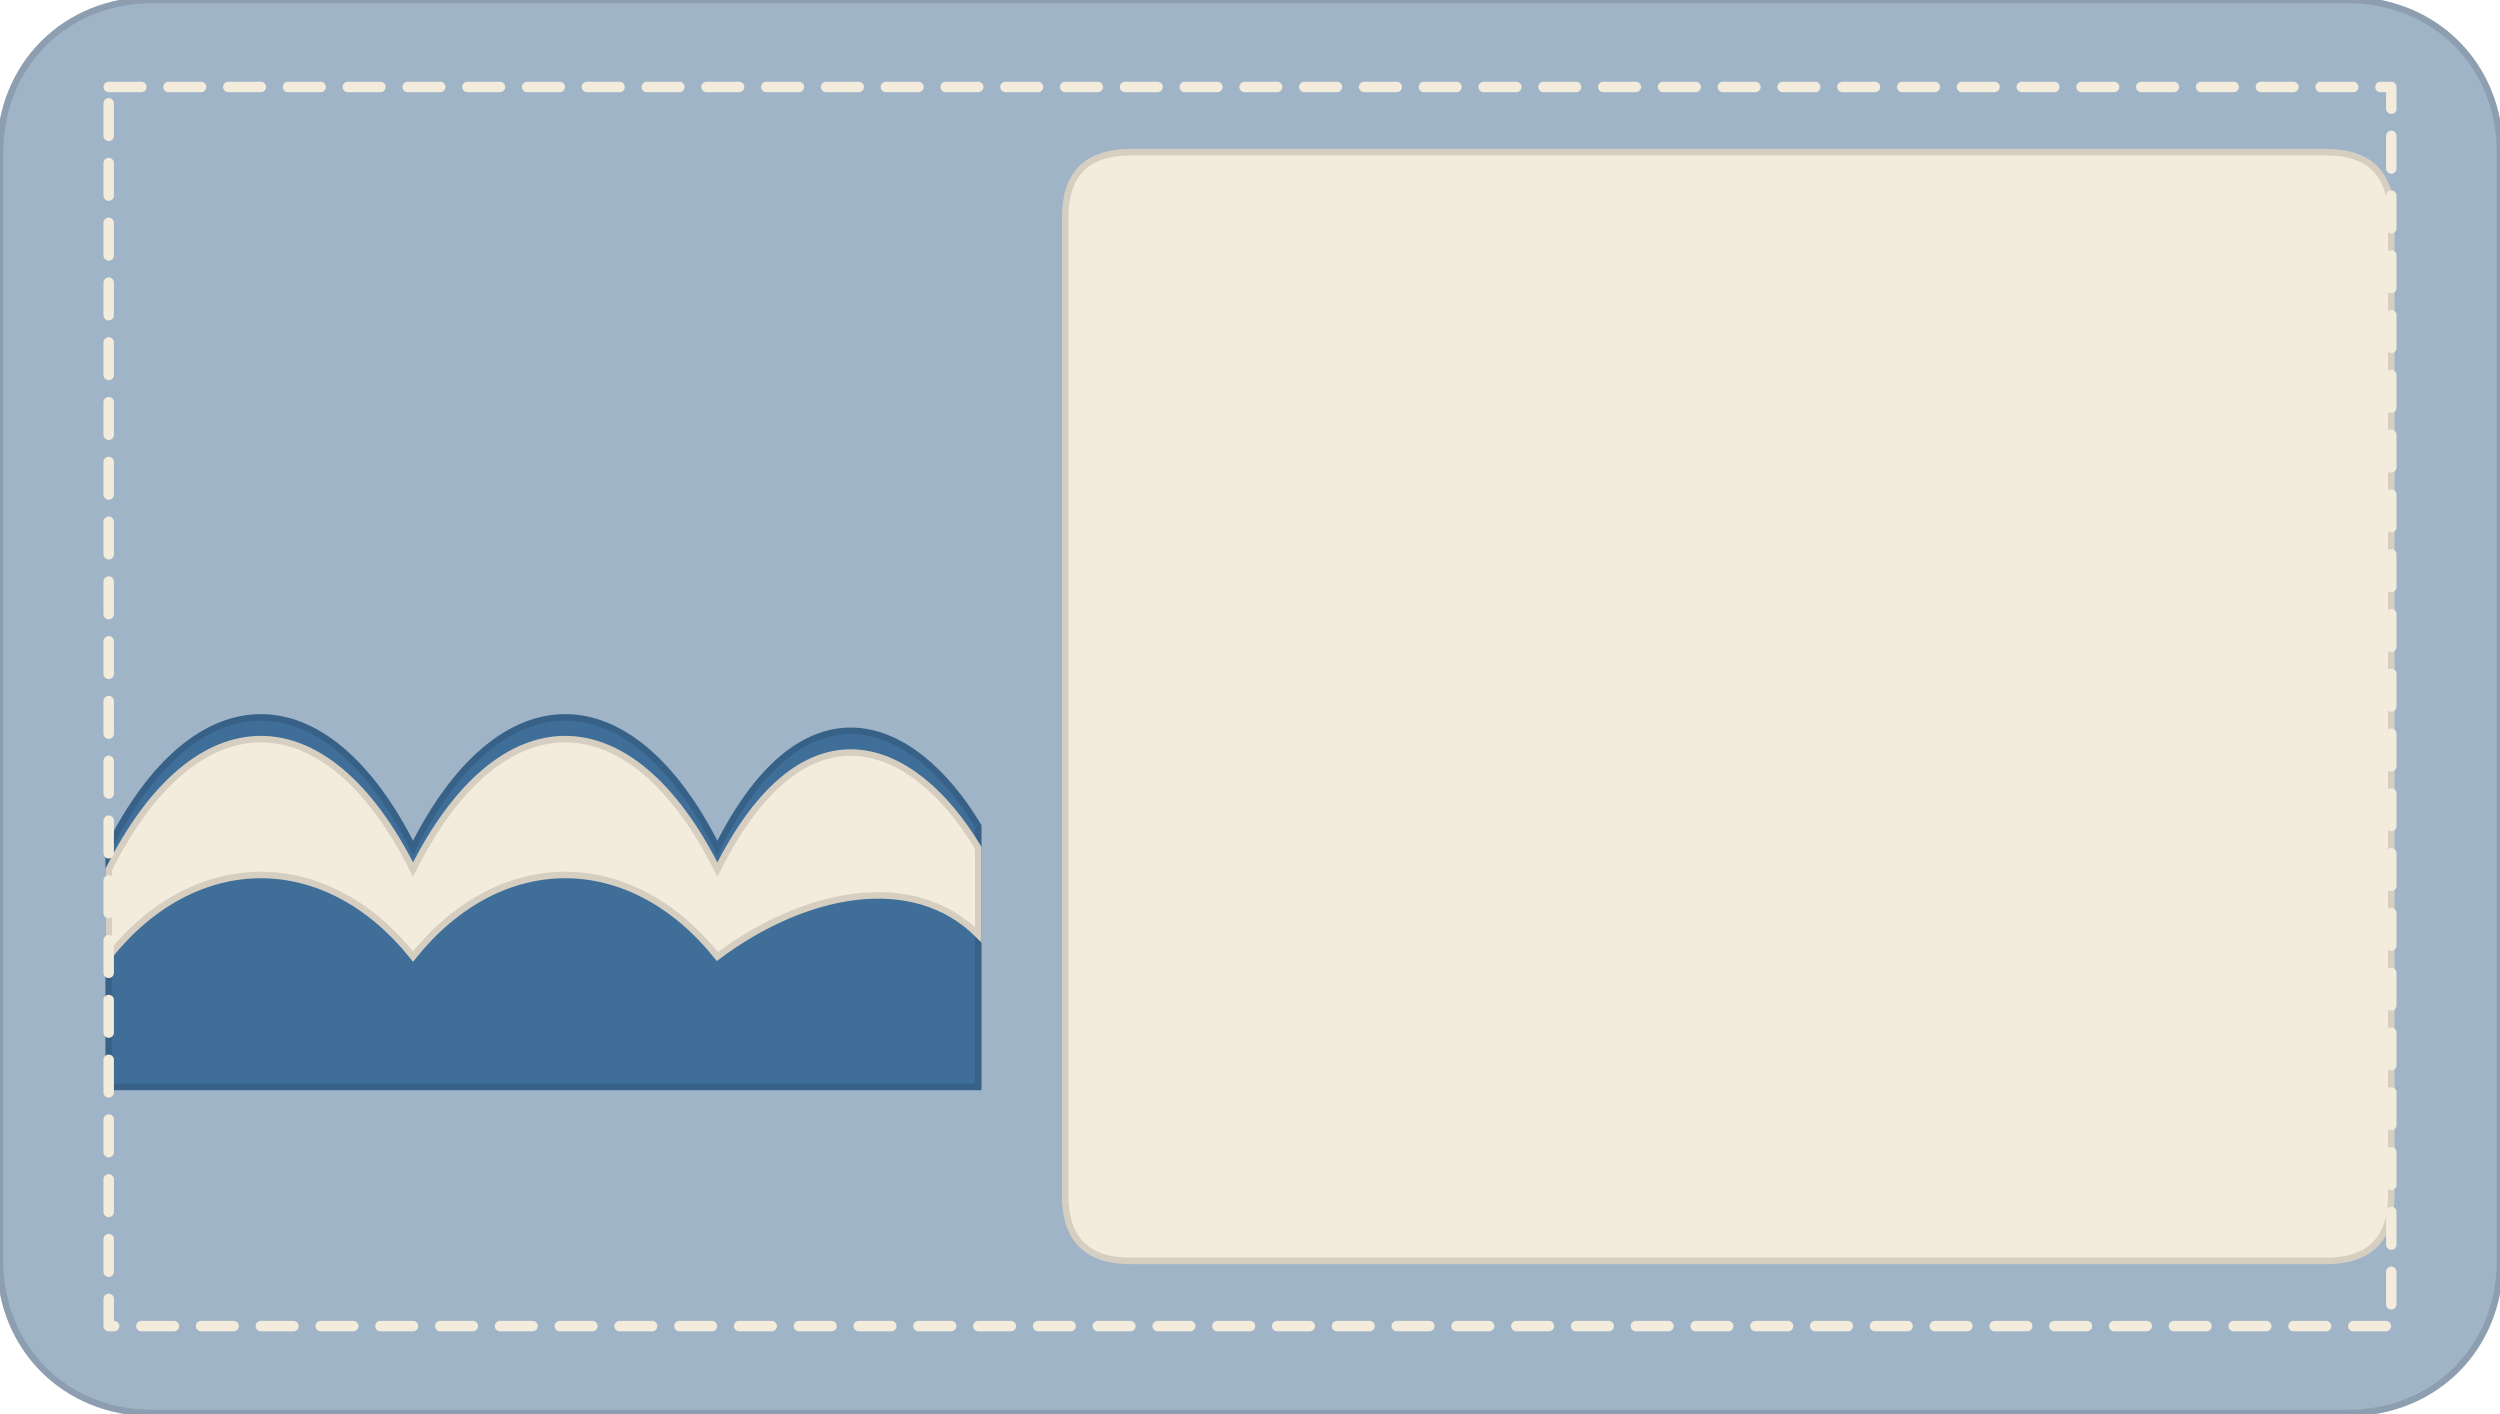
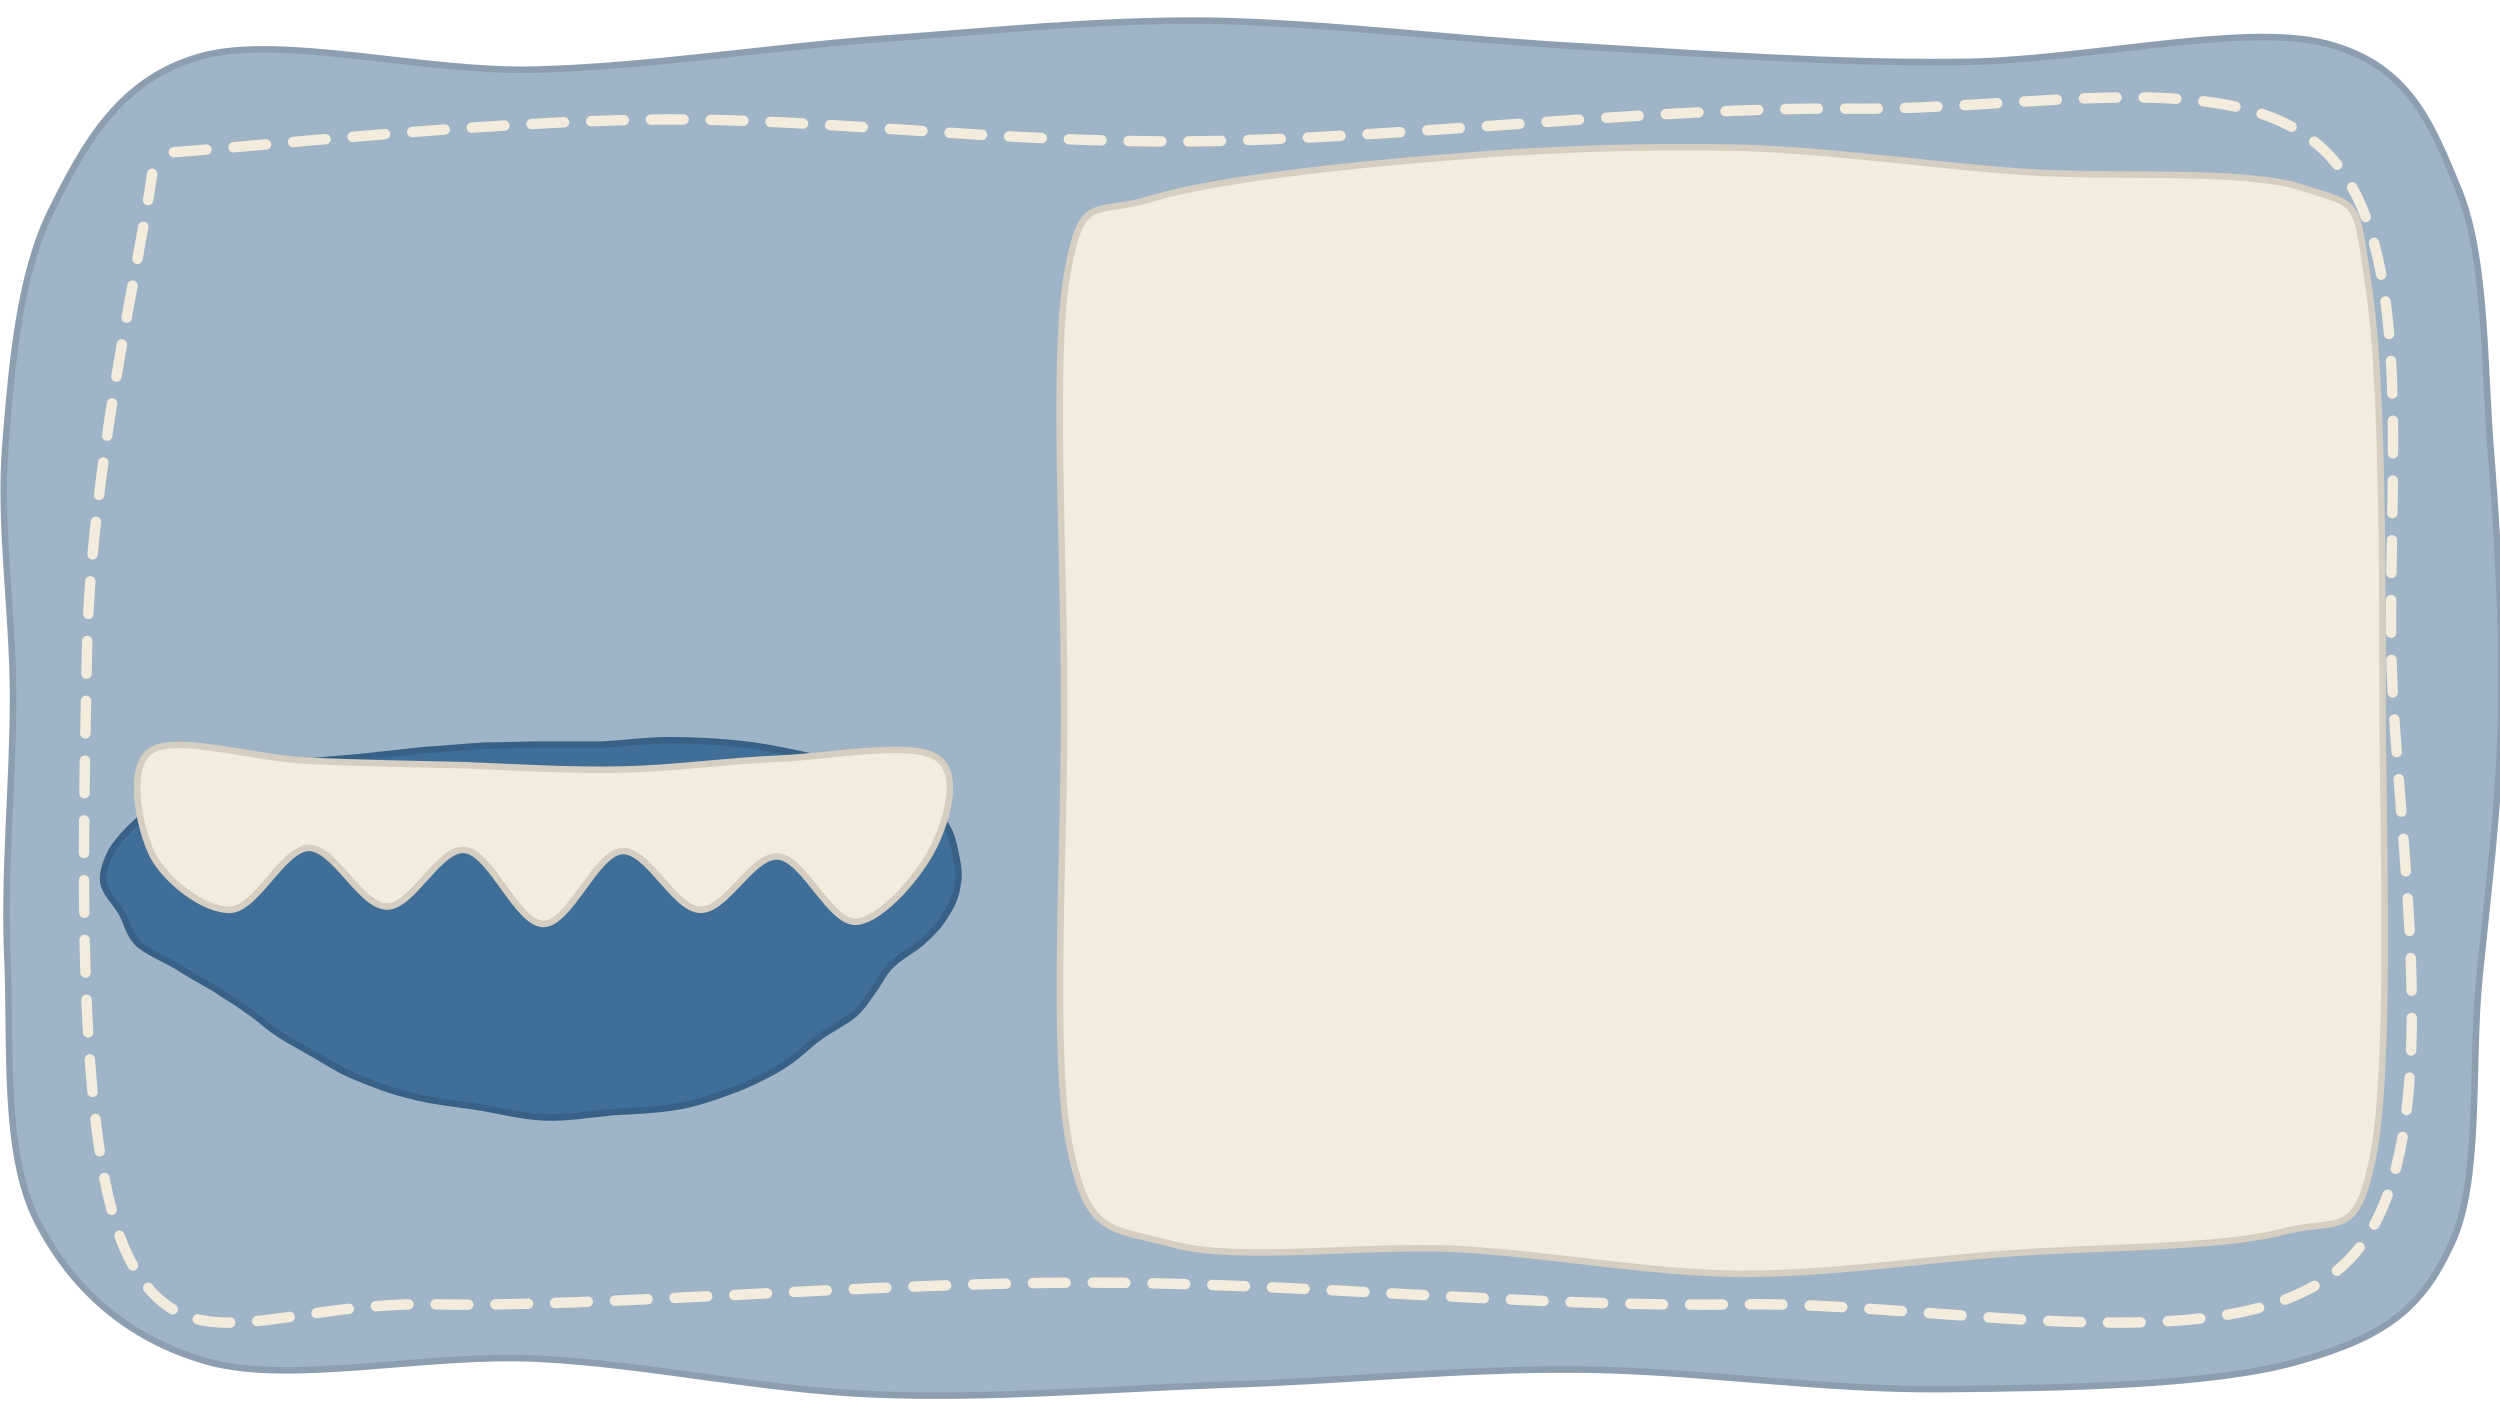
<svg xmlns="http://www.w3.org/2000/svg" viewBox="0 0 230 130">
  <g id="fill">
-     <path d="M14 0 L216 0 C224 0 230 6 230 14 L230 116 C230 124 224 130 216 130 L14 130 C6 130 0 124 0 116 L0 14 C0 6 6 0 14 0 Z" fill="#9FB4C7" stroke="#8c9eaf" stroke-width="0.6" />
-     <path d="M104 14 L214 14 C218 14 220 16 220 20 L220 110 C220 114 218 116 214 116 L104 116 C100 116 98 114 98 110 L98 20 C98 16 100 14 104 14 Z" fill="#F3EBDB" stroke="#d6cfc1" stroke-width="0.6" />
-     <path d="M10 100 L10 78 C18 62 30 62 38 78 C46 62 58 62 66 78 C74 62 84 66 90 76 L90 100 Z" fill="#3F6E99" stroke="#376187" stroke-width="0.6" />
-     <path d="M10 80 C18 64 30 64 38 80 C46 64 58 64 66 80 C74 64 84 68 90 78 L90 86 C84 80 74 82 66 88 C58 78 46 78 38 88 C30 78 18 78 10 88 Z" fill="#F3EBDB" stroke="#d6cfc1" stroke-width="0.6" />
+     <path d="M18.4 5.2 C25.8 3.1 39 6.7 49.4 6.4 C59.8 6.1 70.4 4.4 80.7 3.6 C91 2.9 100.4 1.8 111.3 1.9 C122.2 2.1 134.5 3.7 146 4.3 C157.4 5 168.6 5.8 179.9 5.7 C191.3 5.7 206.3 2 214 4 C221.7 6 223.7 11.4 226.3 17.7 C228.8 24.1 228.5 33.9 229.2 42 C229.8 50 230.3 58.2 230.1 66.2 C229.9 74.2 228.9 82 228.1 90 C227.3 98.1 228.3 108.7 225.5 114.5 C222.8 120.4 219.4 123 211.6 125.2 C203.8 127.5 189.7 127.7 178.7 127.8 C167.6 127.9 156.3 126.1 145.3 126 C134.3 125.9 123.3 127.1 112.5 127.4 C101.7 127.8 91.2 128.7 80.7 128.3 C70.1 127.9 59.6 125.5 49.4 125 C39.2 124.5 26.9 127.4 19.2 125.3 C11.6 123.2 6.5 118.4 3.4 112.3 C0.3 106.2 1 96.6 0.7 88.6 C0.3 80.5 1.2 72.2 1.2 64.2 C1.2 56.3 -0.1 48.4 0.5 40.9 C1.1 33.4 1.8 25.1 4.8 19.2 C7.8 13.2 11 7.3 18.4 5.2 Z" fill="#9FB4C7" stroke="#8c9eaf" stroke-width="0.6" />
+     <path d="M106.2 18.2 C112 16.5 123.9 15.2 132.9 14.5 C141.9 13.7 151.5 13.4 160.3 13.6 C169.2 13.9 177.4 15.2 186 15.8 C194.6 16.4 206.5 15.5 211.9 17.3 C217.2 19 216.7 18.2 217.9 26.3 C219.2 34.4 219.2 52.7 219.2 66 C219.3 79.4 219.9 98.6 218.3 106.5 C216.7 114.3 215.2 111.9 209.7 113.4 C204.1 114.8 193.2 114.7 185 115.3 C176.7 115.9 168.6 117.2 160.1 117.2 C151.6 117.1 142.7 115.4 134 114.9 C125.4 114.5 114 116.1 108 114.5 C102.1 112.9 100.1 113.8 98.4 105.4 C96.7 97 98 77.5 97.9 64.1 C97.9 50.7 96.8 32.8 98.2 25.1 C99.6 17.5 100.5 20 106.2 18.2 Z" fill="#F3EBDB" stroke="#d6cfc1" stroke-width="0.6" />
+     <path d="M87.1 84 C86.6 84.9 85.9 85.7 85 86.5 C84.2 87.3 82.9 87.9 82.1 88.7 C81.3 89.4 81 90.2 80.5 90.9 C79.9 91.7 79.4 92.6 78.6 93.3 C77.8 94 76.5 94.6 75.4 95.4 C74.4 96.1 73.6 97 72.4 97.8 C71.2 98.6 69.8 99.3 68.2 100 C66.6 100.6 64.8 101.3 62.9 101.7 C60.9 102.1 58.6 102.2 56.5 102.3 C54.3 102.5 52.1 102.9 50 102.8 C47.9 102.7 45.7 102.1 43.7 101.8 C41.7 101.5 39.6 101.3 37.8 100.8 C36 100.4 34.3 99.7 32.8 99.1 C31.3 98.5 30.1 97.7 28.9 97 C27.7 96.3 26.5 95.7 25.5 95 C24.4 94.3 23.7 93.5 22.7 92.9 C21.8 92.2 20.7 91.6 19.7 90.9 C18.6 90.3 17.4 89.6 16.3 88.9 C15.1 88.2 13.4 87.5 12.6 86.7 C11.8 85.8 11.7 84.9 11.2 84 C10.7 83.1 9.6 82.1 9.5 81.1 C9.4 80.2 9.8 79.2 10.3 78.2 C10.9 77.3 11.7 76.4 12.7 75.5 C13.8 74.7 15.2 73.9 16.6 73.2 C18.1 72.5 19.8 71.8 21.6 71.3 C23.4 70.8 25.5 70.5 27.5 70.2 C29.5 69.9 31.7 69.8 33.6 69.6 C35.5 69.4 37.3 69.2 39.1 69 C41 68.9 42.8 68.7 44.6 68.6 C46.4 68.6 48.2 68.5 50 68.5 C51.8 68.5 53.6 68.5 55.5 68.5 C57.4 68.4 59.5 68.1 61.5 68.1 C63.6 68.1 65.7 68.2 67.7 68.4 C69.8 68.6 71.8 69 73.7 69.4 C75.6 69.8 77.7 70.3 79.3 70.9 C81 71.5 82.2 72.3 83.4 73.1 C84.7 73.9 86 74.7 86.8 75.6 C87.5 76.5 87.7 77.5 87.9 78.5 C88.1 79.4 88.3 80.4 88.1 81.3 C88 82.2 87.7 83.1 87.1 84 Z" fill="#3F6E99" stroke="#376187" stroke-width="0.6" />
+     <path d="M14 69 C16.4 67.6 23.6 69.8 28.4 70 C33.2 70.2 38 70.3 42.8 70.4 C47.6 70.6 52.4 70.9 57.2 70.8 C62 70.7 66.8 70 71.6 69.8 C76.4 69.6 83.6 68.2 86 69.6 C88.4 70.9 87.2 75.2 86 77.7 C84.8 80.3 81.2 84.6 78.8 84.8 C76.4 85 74 79 71.6 78.8 C69.2 78.6 66.8 83.8 64.4 83.7 C62 83.6 59.6 78.1 57.2 78.3 C54.8 78.5 52.4 85 50 85 C47.6 85 45.2 78.5 42.8 78.2 C40.4 77.9 38 83.4 35.6 83.4 C33.2 83.4 30.8 78 28.4 78 C26 78.1 23.6 83.6 21.2 83.7 C18.8 83.8 15.2 81 14 78.6 C12.8 76.1 11.6 70.4 14 69 Z" fill="#F3EBDB" stroke="#d6cfc1" stroke-width="0.6" />
  </g>
  <g id="line">
-     <path d="M10 8 L220 8 L220 122 L10 122 Z" fill="none" stroke="#F3EBDB" stroke-width="0.96" stroke-linecap="round" stroke-linejoin="round" stroke-dasharray="3 2.5" />
+     <path d="M16 14 C23.3 13.5 44.3 11.2 60 11 C75.7 10.8 91.7 13.2 110 13 C128.3 12.8 152.7 9.8 170 10 C187.3 10.2 205.7 5.7 214 14 C222.3 22.3 219.7 43 220 60 C220.3 77 226 106 216 116 C206 126 179.3 119.7 160 120 C140.7 120.3 120 118 100 118 C80 118 54.7 120.3 40 120 C25.3 119.7 17.3 126 12 116 C6.7 106 7.7 76.7 8 60 C8.3 43.3 13 23.3 14 16" fill="none" stroke="#F3EBDB" stroke-width="0.96" stroke-linecap="round" stroke-linejoin="round" stroke-dasharray="3 2.5" />
  </g>
</svg>
